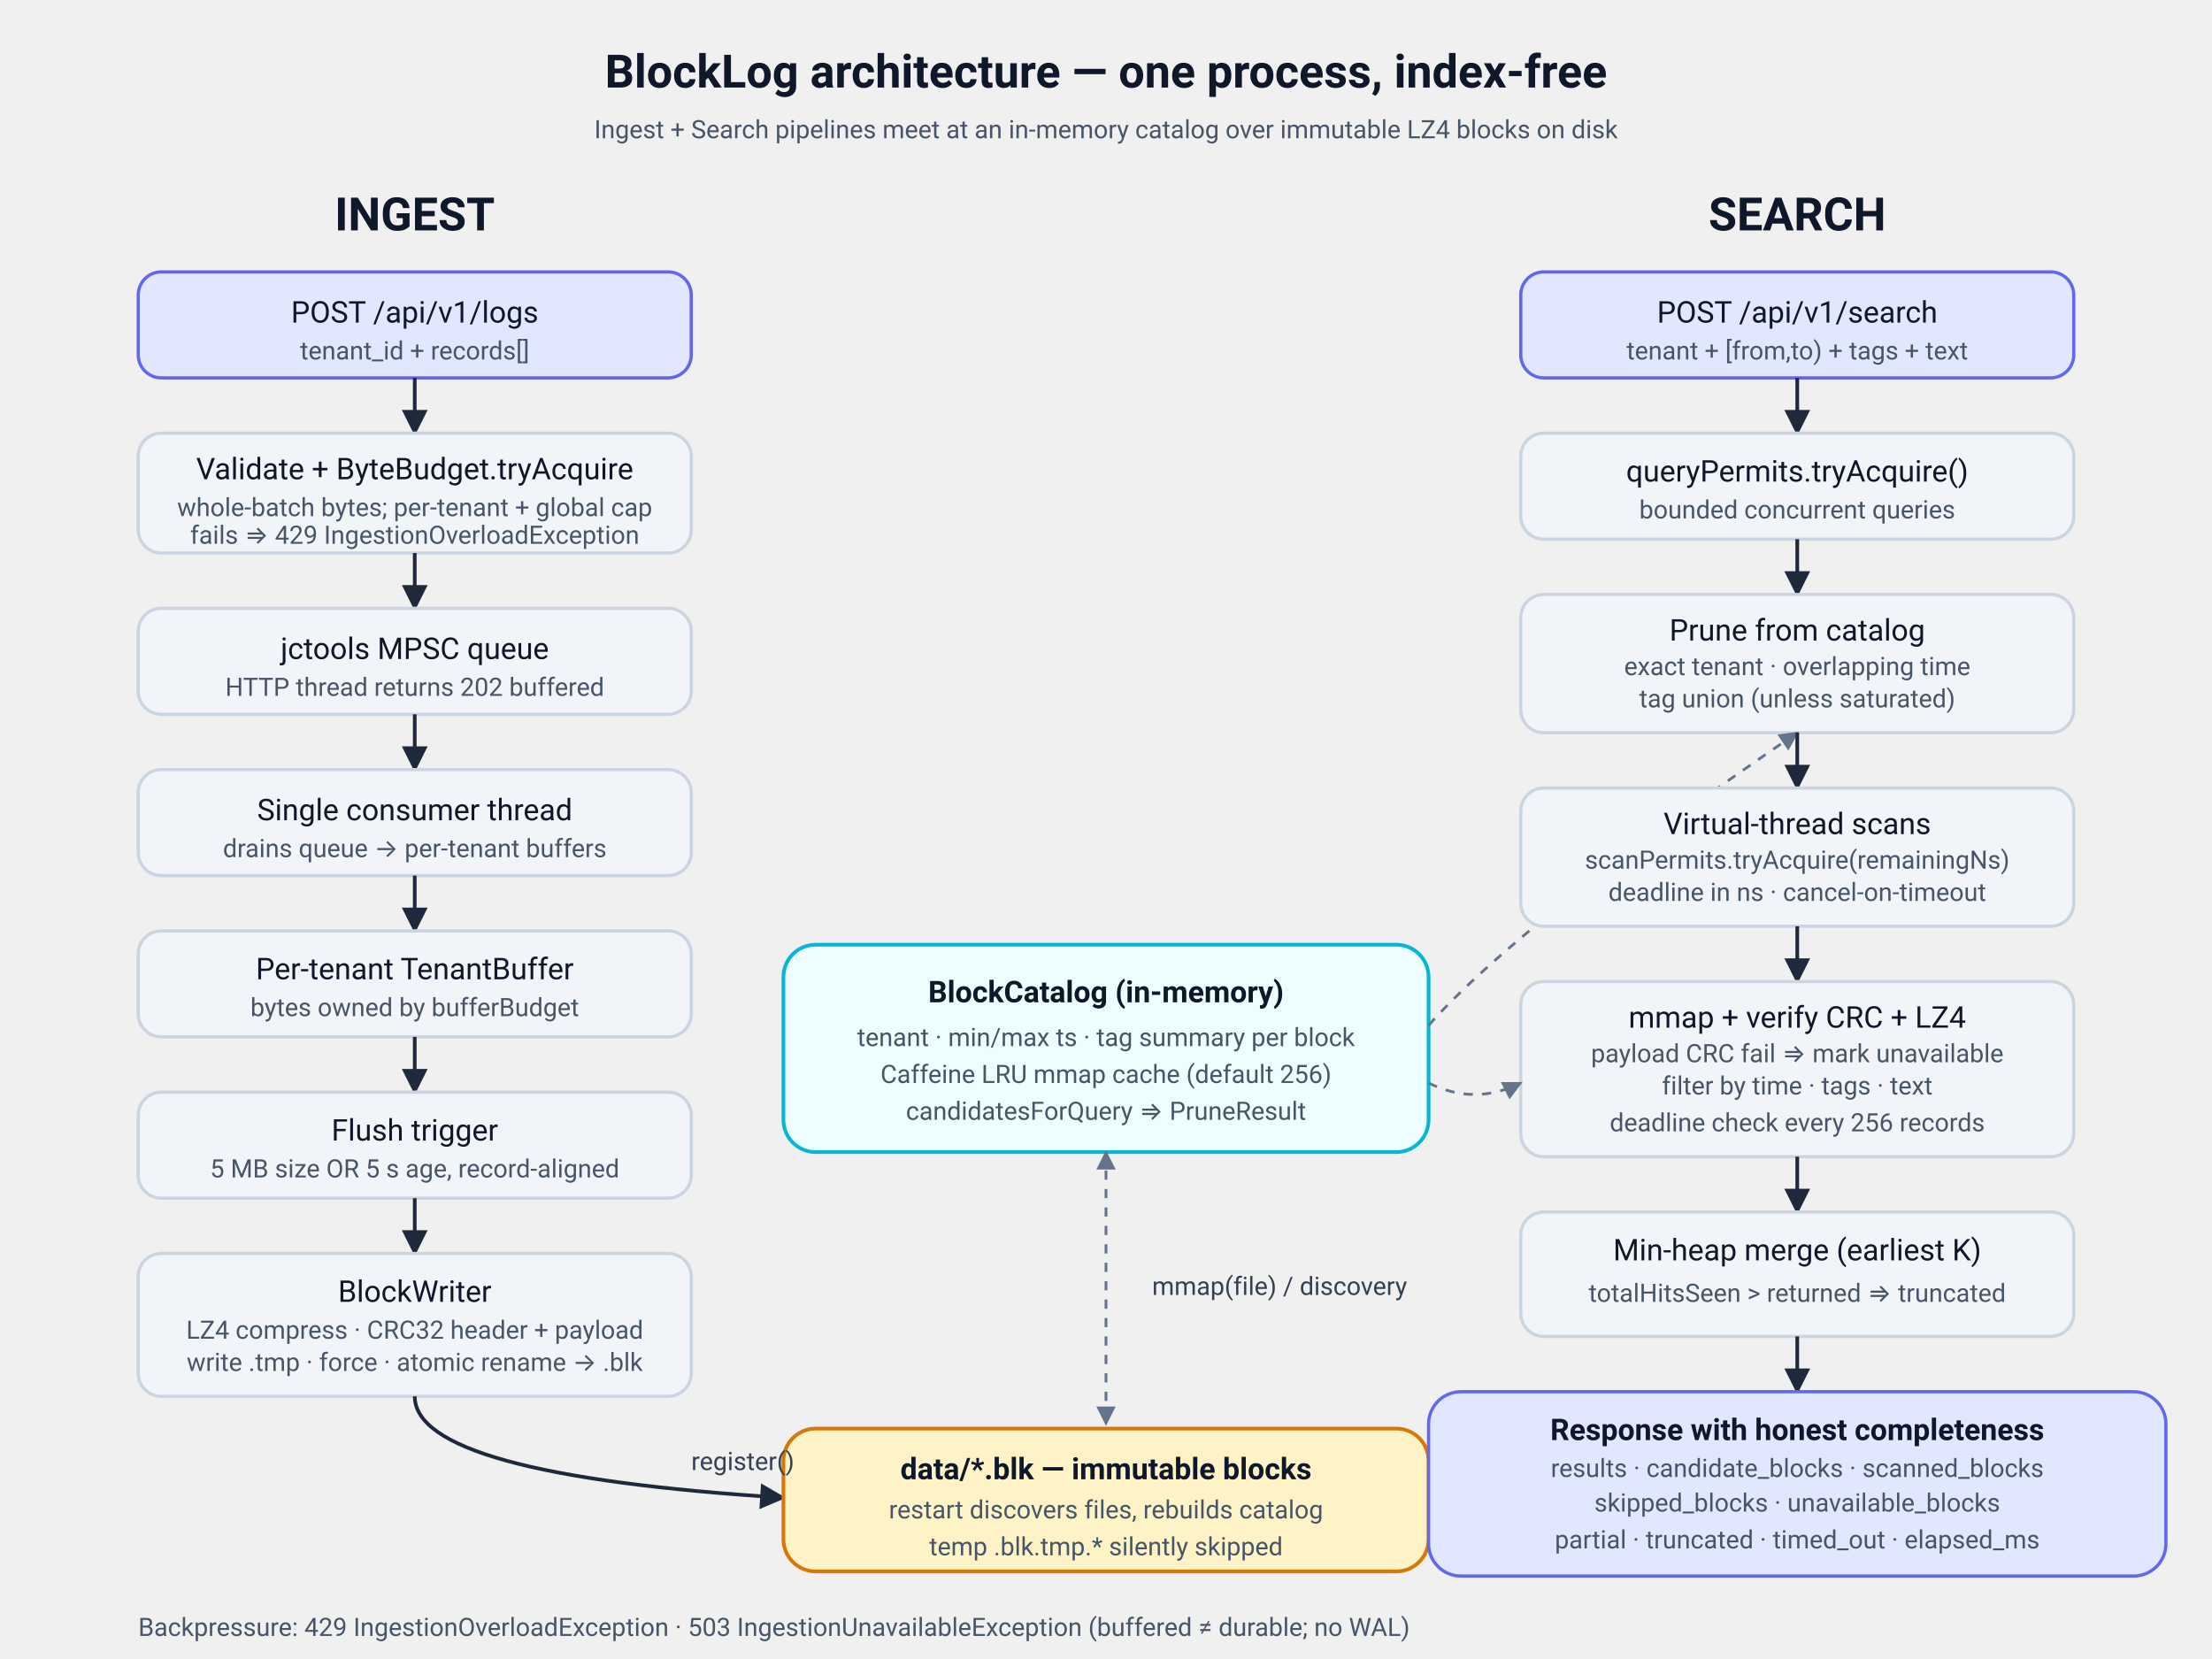
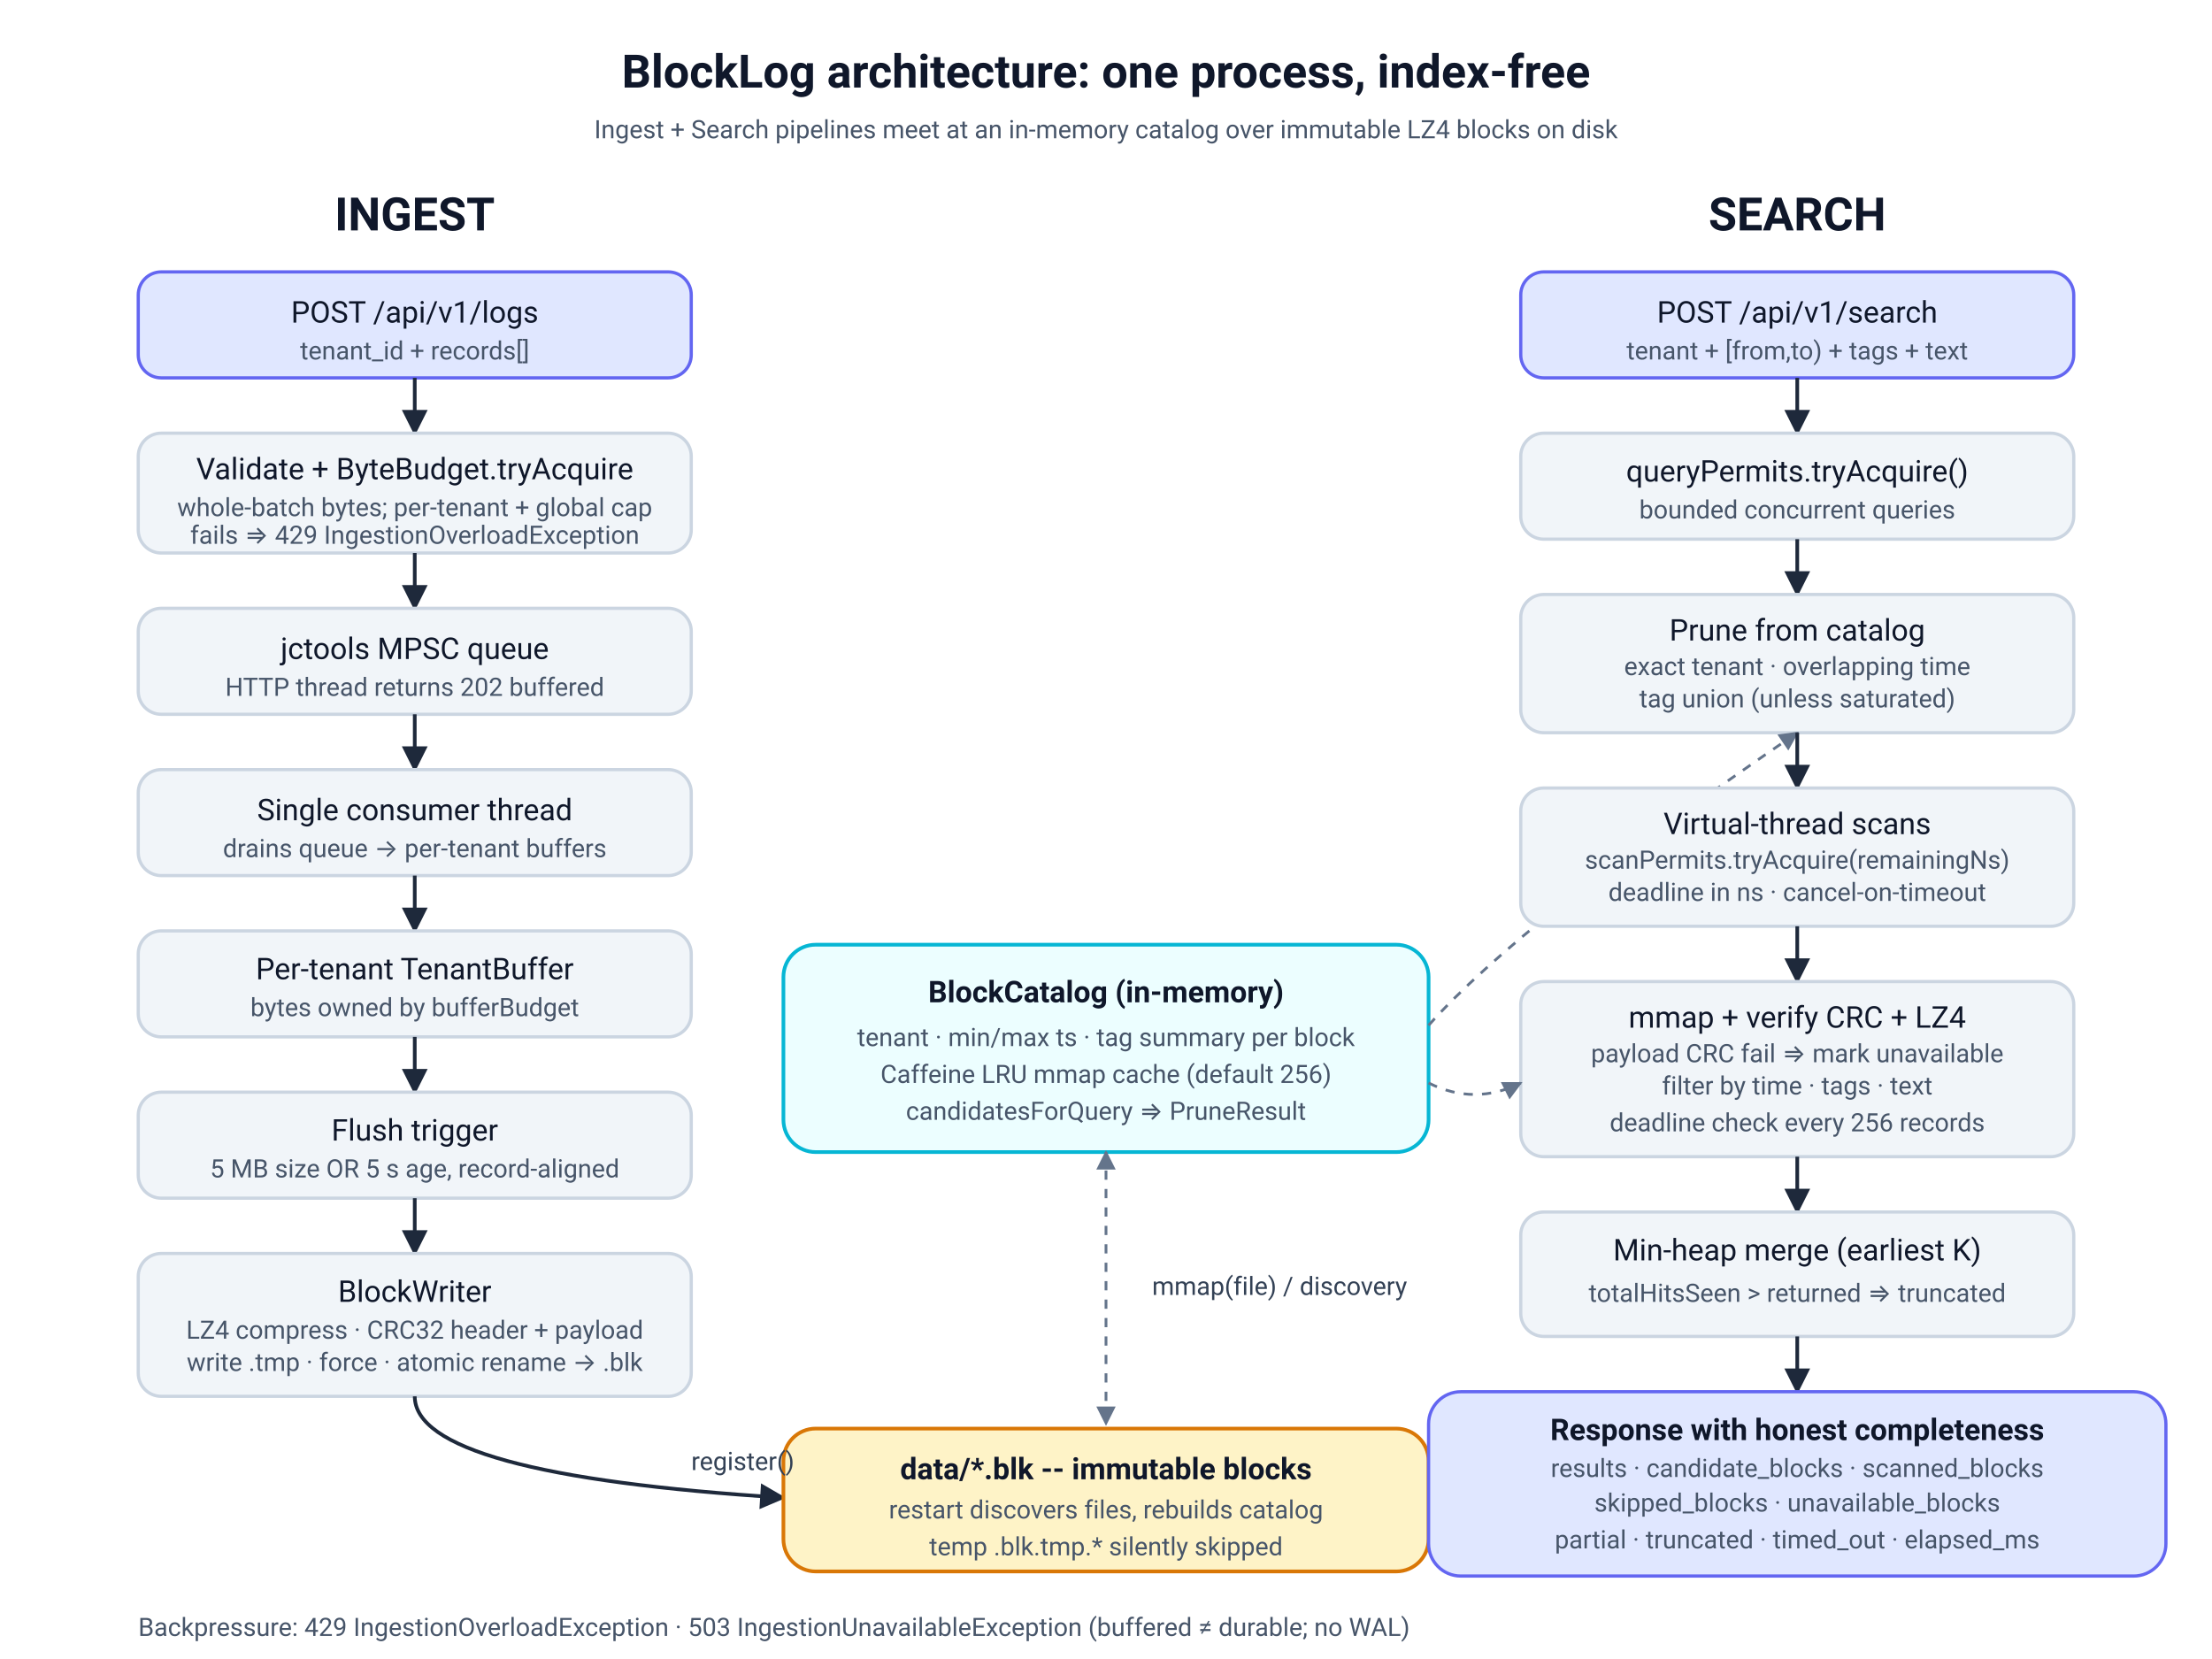
- <svg xmlns="http://www.w3.org/2000/svg" viewBox="0 0 960 720" font-family="ui-sans-serif, system-ui, -apple-system, Segoe UI, Roboto, sans-serif">
+ <svg xmlns="http://www.w3.org/2000/svg" viewBox="0 0 960 720" font-family="ui-sans-serif, system-ui, -apple-system, Segoe UI, Roboto, sans-serif" style="background:#ffffff">
+   <rect width="960" height="720" fill="#ffffff" />
  <defs>
    <marker id="arrow" viewBox="0 0 10 10" refX="9" refY="5" markerWidth="7" markerHeight="7" orient="auto-start-reverse">
      <path d="M0,0 L10,5 L0,10 z" fill="#1e293b" />
    </marker>
    <marker id="arrowGray" viewBox="0 0 10 10" refX="9" refY="5" markerWidth="7" markerHeight="7" orient="auto-start-reverse">
      <path d="M0,0 L10,5 L0,10 z" fill="#64748b" />
    </marker>
    <style>
      .col      { font-size: 20px; font-weight: 700; fill: #0f172a; }
      .box      { font-size: 13px; fill: #0f172a; }
      .sub      { font-size: 11px; fill: #475569; }
      .lbl      { font-size: 11px; fill: #334155; }
      .pill     { fill: #f1f5f9; stroke: #cbd5e1; stroke-width: 1.4; }
      .pillEmph { fill: #e0e7ff; stroke: #6366f1; stroke-width: 1.4; }
      .catalog  { fill: #ecfeff; stroke: #06b6d4; stroke-width: 1.6; }
      .disk     { fill: #fef3c7; stroke: #d97706; stroke-width: 1.6; }
      .fail     { fill: #fef2f2; stroke: #ef4444; stroke-width: 1.4; }
      .flow     { stroke: #1e293b; stroke-width: 1.6; fill: none; }
      .flowSoft { stroke: #64748b; stroke-width: 1.2; fill: none; stroke-dasharray: 4 4; }
    </style>
  </defs>
-   <text x="480" y="38" class="col" text-anchor="middle">BlockLog architecture — one process, index-free</text>
+   <text x="480" y="38" class="col" text-anchor="middle">BlockLog architecture: one process, index-free</text>
  <text x="480" y="60" class="sub" text-anchor="middle">Ingest + Search pipelines meet at an in-memory catalog over immutable LZ4 blocks on disk</text>
  <text x="180" y="100" class="col" text-anchor="middle">INGEST</text>
  <text x="780" y="100" class="col" text-anchor="middle">SEARCH</text>
  <rect x="60" y="118" width="240" height="46" rx="10" class="pillEmph" />
  <text x="180" y="140" class="box" text-anchor="middle">POST /api/v1/logs</text>
  <text x="180" y="156" class="sub" text-anchor="middle">tenant_id + records[]</text>
  <line x1="180" y1="164" x2="180" y2="188" class="flow" marker-end="url(#arrow)" />
  <rect x="60" y="188" width="240" height="52" rx="10" class="pill" />
  <text x="180" y="208" class="box" text-anchor="middle">Validate + ByteBudget.tryAcquire</text>
  <text x="180" y="224" class="sub" text-anchor="middle">whole-batch bytes; per-tenant + global cap</text>
  <text x="180" y="236" class="sub" text-anchor="middle">fails ⇒ 429 IngestionOverloadException</text>
  <line x1="180" y1="240" x2="180" y2="264" class="flow" marker-end="url(#arrow)" />
  <rect x="60" y="264" width="240" height="46" rx="10" class="pill" />
  <text x="180" y="286" class="box" text-anchor="middle">jctools MPSC queue</text>
  <text x="180" y="302" class="sub" text-anchor="middle">HTTP thread returns 202 buffered</text>
  <line x1="180" y1="310" x2="180" y2="334" class="flow" marker-end="url(#arrow)" />
  <rect x="60" y="334" width="240" height="46" rx="10" class="pill" />
  <text x="180" y="356" class="box" text-anchor="middle">Single consumer thread</text>
  <text x="180" y="372" class="sub" text-anchor="middle">drains queue → per-tenant buffers</text>
  <line x1="180" y1="380" x2="180" y2="404" class="flow" marker-end="url(#arrow)" />
  <rect x="60" y="404" width="240" height="46" rx="10" class="pill" />
  <text x="180" y="425" class="box" text-anchor="middle">Per-tenant TenantBuffer</text>
  <text x="180" y="441" class="sub" text-anchor="middle">bytes owned by bufferBudget</text>
  <line x1="180" y1="450" x2="180" y2="474" class="flow" marker-end="url(#arrow)" />
  <rect x="60" y="474" width="240" height="46" rx="10" class="pill" />
  <text x="180" y="495" class="box" text-anchor="middle">Flush trigger</text>
  <text x="180" y="511" class="sub" text-anchor="middle">5 MB size OR 5 s age, record-aligned</text>
  <line x1="180" y1="520" x2="180" y2="544" class="flow" marker-end="url(#arrow)" />
  <rect x="60" y="544" width="240" height="62" rx="10" class="pill" />
  <text x="180" y="565" class="box" text-anchor="middle">BlockWriter</text>
  <text x="180" y="581" class="sub" text-anchor="middle">LZ4 compress · CRC32 header + payload</text>
  <text x="180" y="595" class="sub" text-anchor="middle">write .tmp · force · atomic rename → .blk</text>
  <path d="M 180 606 Q 180 640 340 650" class="flow" marker-end="url(#arrow)" />
  <rect x="340" y="410" width="280" height="90" rx="14" class="catalog" />
  <text x="480" y="435" class="box" text-anchor="middle" font-weight="700">BlockCatalog (in-memory)</text>
  <text x="480" y="454" class="sub" text-anchor="middle">tenant · min/max ts · tag summary per block</text>
  <text x="480" y="470" class="sub" text-anchor="middle">Caffeine LRU mmap cache (default 256)</text>
  <text x="480" y="486" class="sub" text-anchor="middle">candidatesForQuery ⇒ PruneResult</text>
  <rect x="340" y="620" width="280" height="62" rx="14" class="disk" />
-   <text x="480" y="642" class="box" text-anchor="middle" font-weight="700">data/*.blk — immutable blocks</text>
+   <text x="480" y="642" class="box" text-anchor="middle" font-weight="700">data/*.blk -- immutable blocks</text>
  <text x="480" y="659" class="sub" text-anchor="middle">restart discovers files, rebuilds catalog</text>
  <text x="480" y="675" class="sub" text-anchor="middle">temp .blk.tmp.* silently skipped</text>
  <line x1="480" y1="500" x2="480" y2="618" class="flowSoft" marker-start="url(#arrowGray)" marker-end="url(#arrowGray)" />
  <text x="500" y="562" class="lbl">mmap(file) / discovery</text>
  <rect x="660" y="118" width="240" height="46" rx="10" class="pillEmph" />
  <text x="780" y="140" class="box" text-anchor="middle">POST /api/v1/search</text>
  <text x="780" y="156" class="sub" text-anchor="middle">tenant + [from,to) + tags + text</text>
  <line x1="780" y1="164" x2="780" y2="188" class="flow" marker-end="url(#arrow)" />
  <rect x="660" y="188" width="240" height="46" rx="10" class="pill" />
  <text x="780" y="209" class="box" text-anchor="middle">queryPermits.tryAcquire()</text>
  <text x="780" y="225" class="sub" text-anchor="middle">bounded concurrent queries</text>
  <line x1="780" y1="234" x2="780" y2="258" class="flow" marker-end="url(#arrow)" />
  <rect x="660" y="258" width="240" height="60" rx="10" class="pill" />
  <text x="780" y="278" class="box" text-anchor="middle">Prune from catalog</text>
  <text x="780" y="293" class="sub" text-anchor="middle">exact tenant · overlapping time</text>
  <text x="780" y="307" class="sub" text-anchor="middle">tag union (unless saturated)</text>
  <path d="M 620 445 Q 660 400 780 318" class="flowSoft" marker-end="url(#arrowGray)" />
  <line x1="780" y1="318" x2="780" y2="342" class="flow" marker-end="url(#arrow)" />
  <rect x="660" y="342" width="240" height="60" rx="10" class="pill" />
  <text x="780" y="362" class="box" text-anchor="middle">Virtual-thread scans</text>
  <text x="780" y="377" class="sub" text-anchor="middle">scanPermits.tryAcquire(remainingNs)</text>
  <text x="780" y="391" class="sub" text-anchor="middle">deadline in ns · cancel-on-timeout</text>
  <line x1="780" y1="402" x2="780" y2="426" class="flow" marker-end="url(#arrow)" />
  <rect x="660" y="426" width="240" height="76" rx="10" class="pill" />
  <text x="780" y="446" class="box" text-anchor="middle">mmap + verify CRC + LZ4</text>
  <text x="780" y="461" class="sub" text-anchor="middle">payload CRC fail ⇒ mark unavailable</text>
  <text x="780" y="475" class="sub" text-anchor="middle">filter by time · tags · text</text>
  <text x="780" y="491" class="sub" text-anchor="middle">deadline check every 256 records</text>
  <path d="M 620 470 Q 640 480 660 470" class="flowSoft" marker-end="url(#arrowGray)" />
  <line x1="780" y1="502" x2="780" y2="526" class="flow" marker-end="url(#arrow)" />
  <rect x="660" y="526" width="240" height="54" rx="10" class="pill" />
  <text x="780" y="547" class="box" text-anchor="middle">Min-heap merge (earliest K)</text>
  <text x="780" y="565" class="sub" text-anchor="middle">totalHitsSeen &gt; returned ⇒ truncated</text>
  <line x1="780" y1="580" x2="780" y2="604" class="flow" marker-end="url(#arrow)" />
  <rect x="620" y="604" width="320" height="80" rx="14" class="pillEmph" />
  <text x="780" y="625" class="box" text-anchor="middle" font-weight="700">Response with honest completeness</text>
  <text x="780" y="641" class="sub" text-anchor="middle">results · candidate_blocks · scanned_blocks</text>
  <text x="780" y="656" class="sub" text-anchor="middle">skipped_blocks · unavailable_blocks</text>
  <text x="780" y="672" class="sub" text-anchor="middle">partial · truncated · timed_out · elapsed_ms</text>
  <text x="300" y="638" class="lbl">register()</text>
  <text x="60" y="710" class="sub">Backpressure: 429 IngestionOverloadException · 503 IngestionUnavailableException (buffered ≠ durable; no WAL)</text>
</svg>
